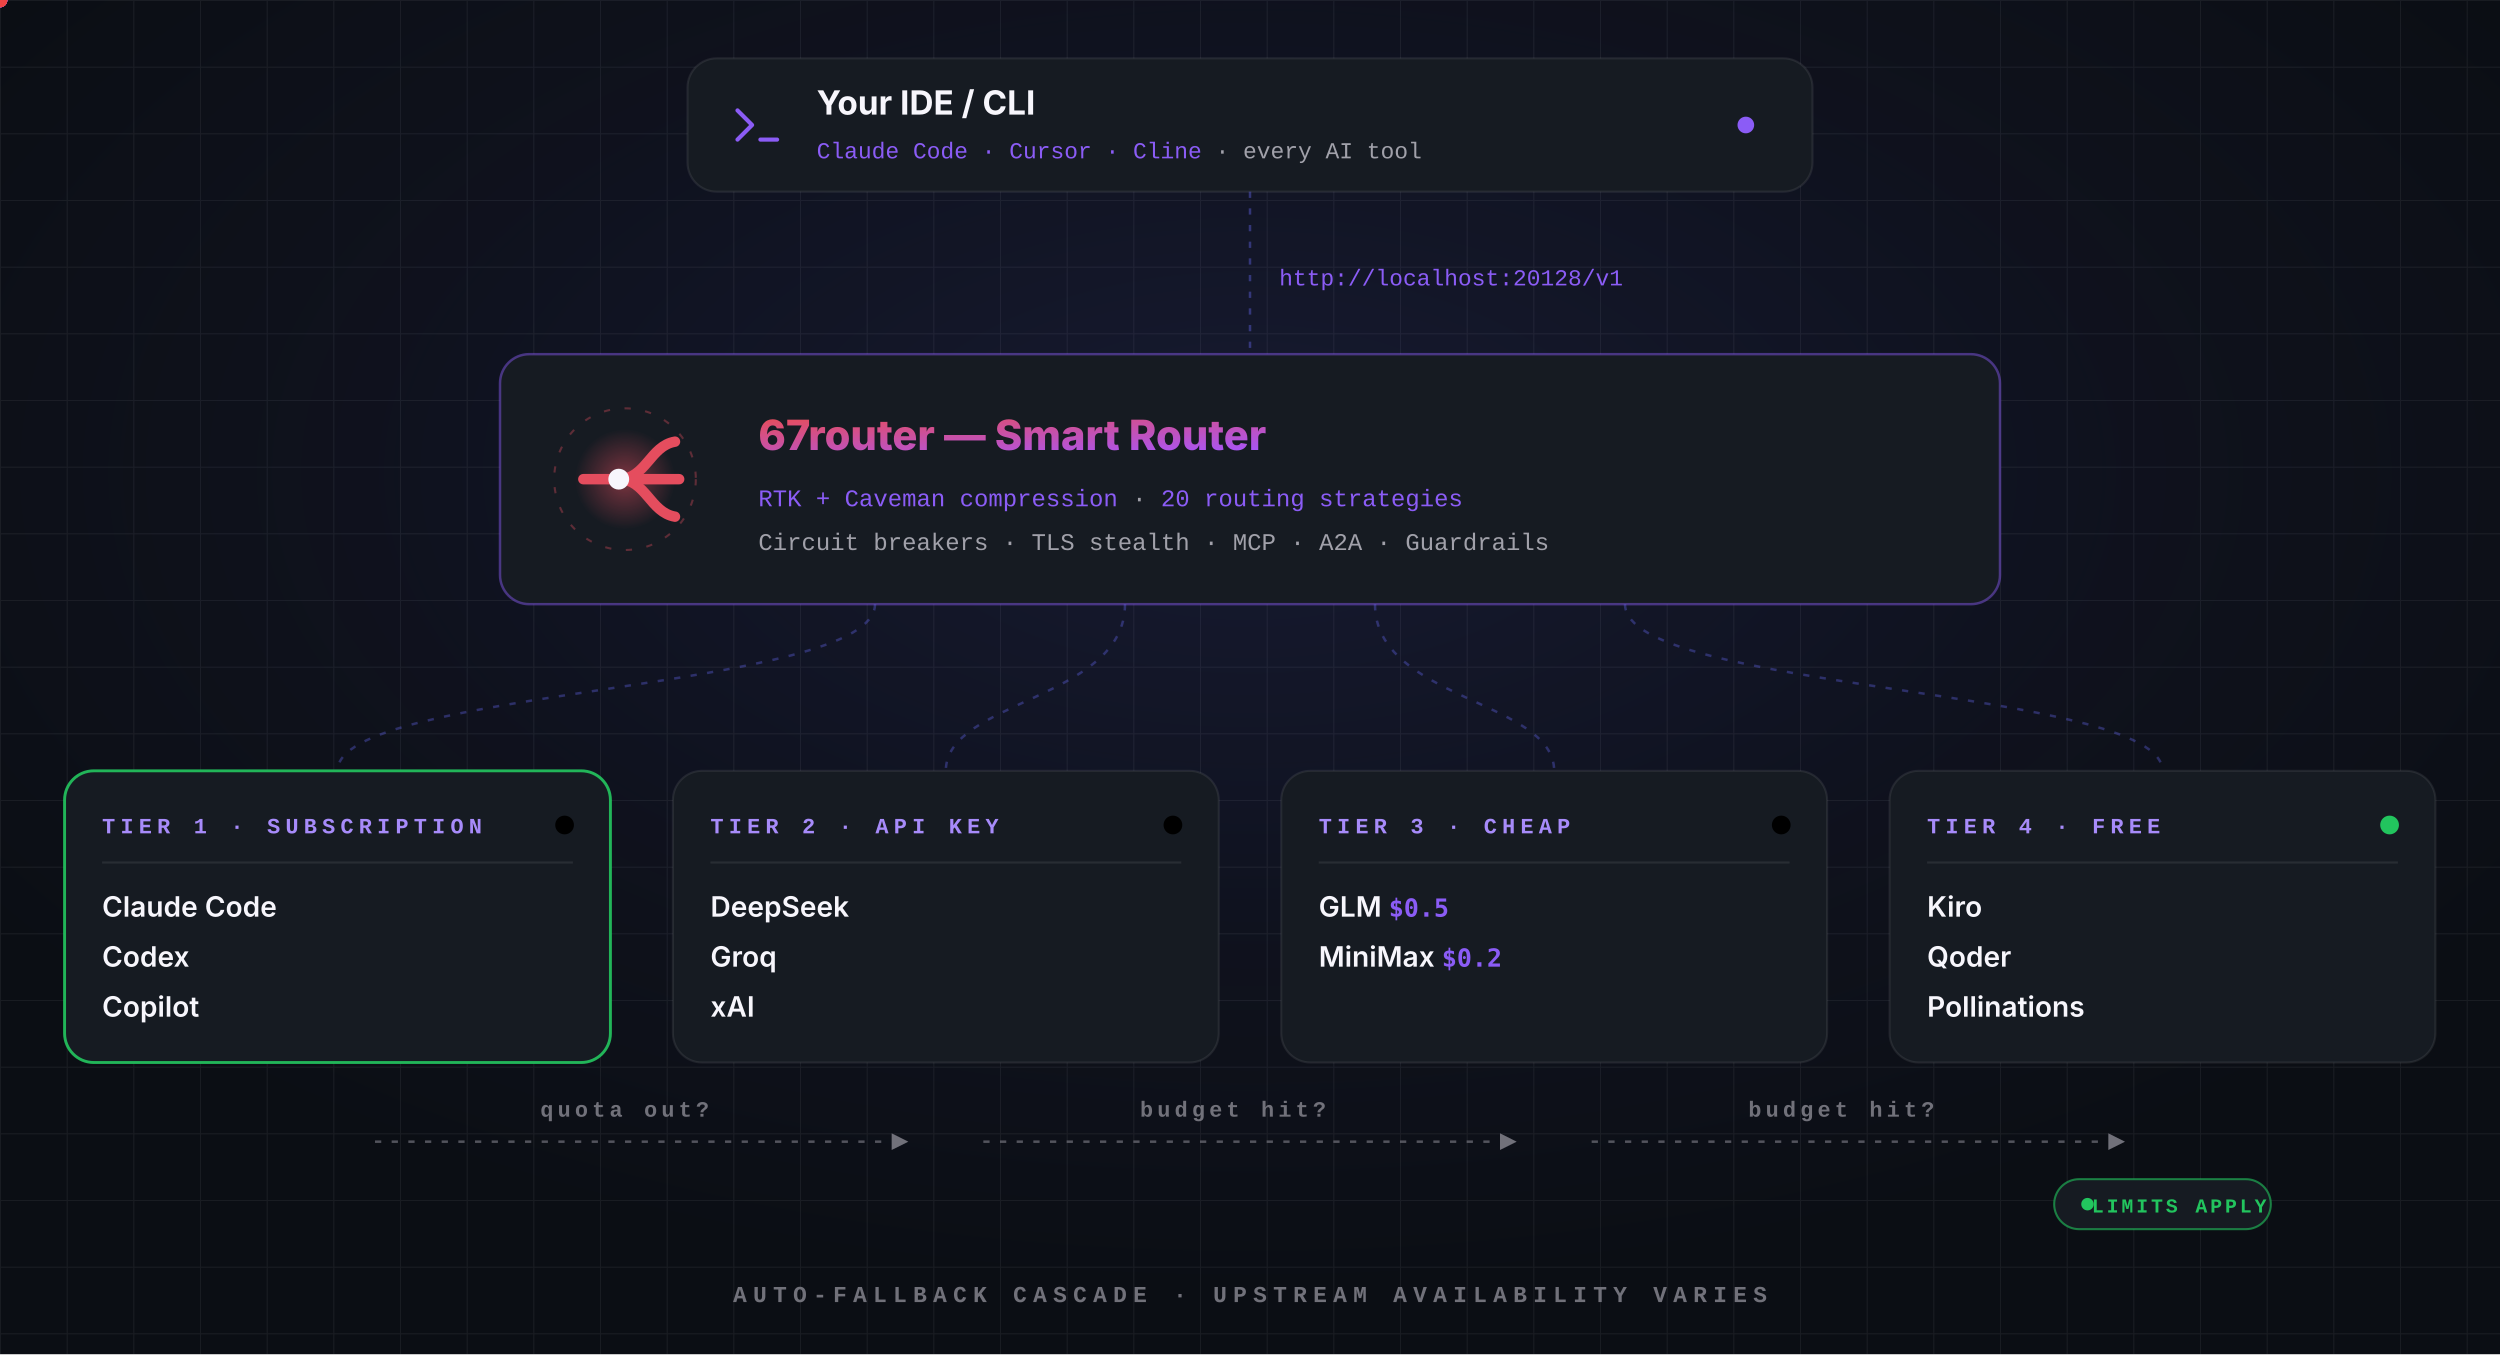
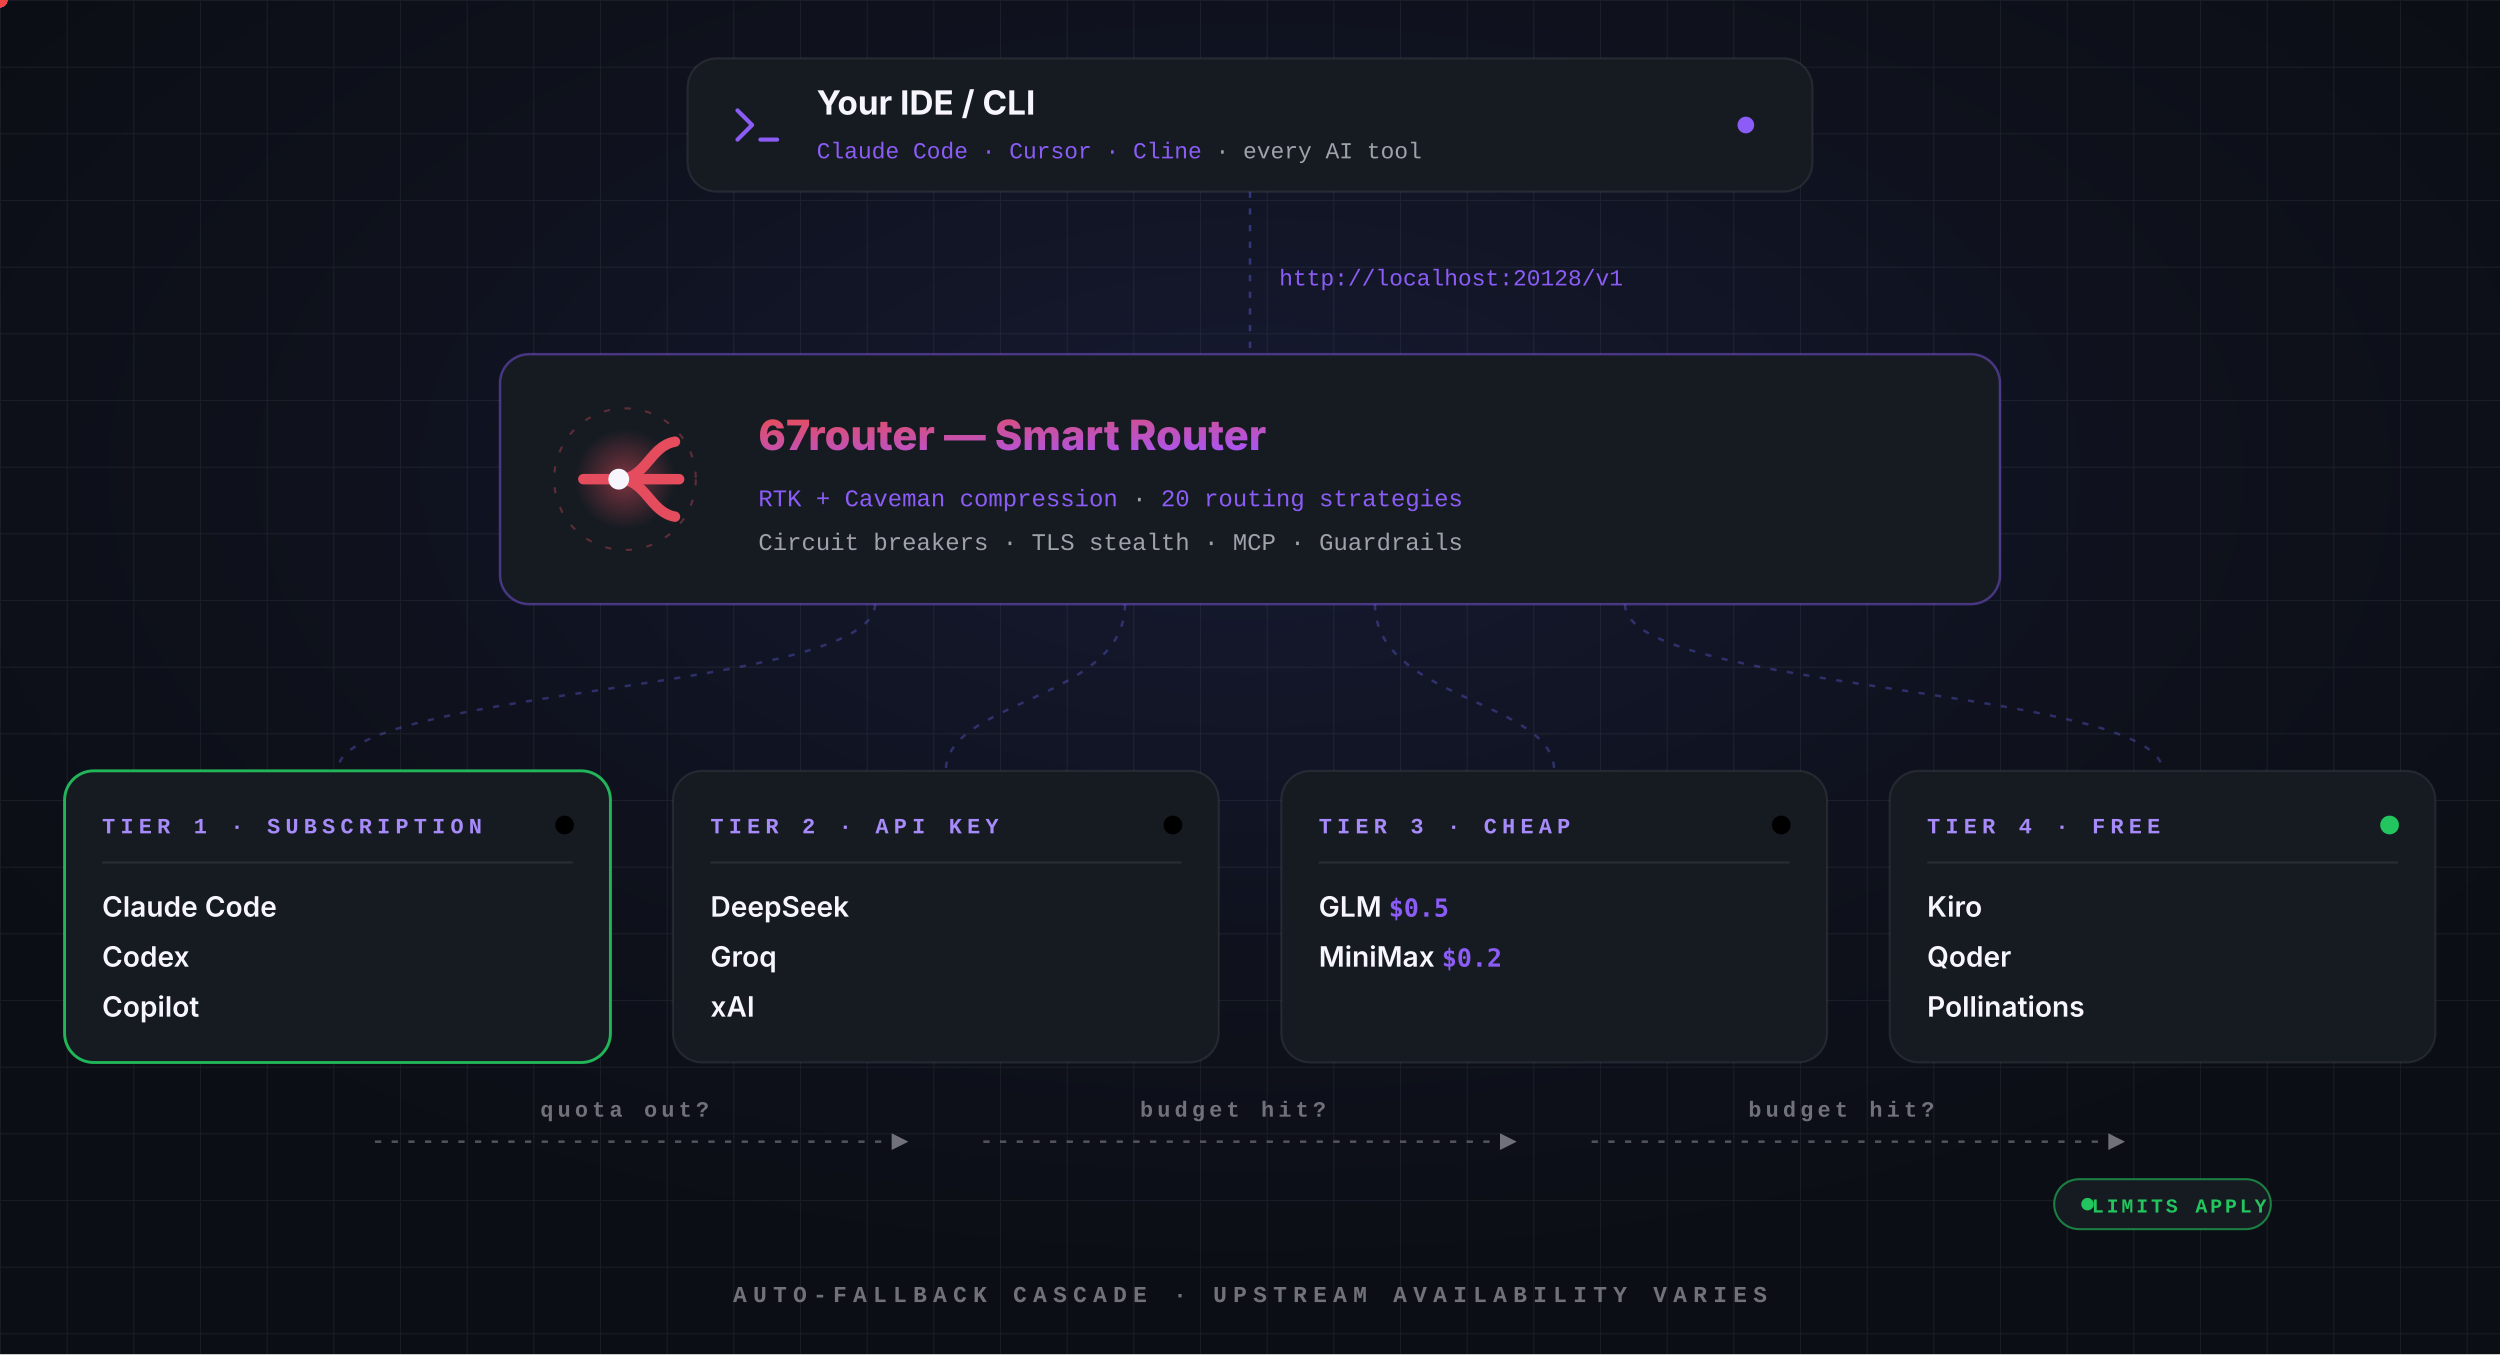
<svg xmlns="http://www.w3.org/2000/svg" viewBox="0 0 1200 650" role="img" aria-label="67router request flow — auto-fallback cascade across 4 provider tiers">
  <defs>
    <radialGradient id="hubGlow" cx="50%" cy="50%" r="50%">
      <stop offset="0%" stop-color="#e54d5e" stop-opacity="0.5" />
      <stop offset="100%" stop-color="#e54d5e" stop-opacity="0" />
    </radialGradient>
    <radialGradient id="bgGlow" cx="50%" cy="35%" r="60%">
      <stop offset="0%" stop-color="#6366f1" stop-opacity="0.13" />
      <stop offset="60%" stop-color="#6366f1" stop-opacity="0.04" />
      <stop offset="100%" stop-color="#6366f1" stop-opacity="0" />
    </radialGradient>
    <linearGradient id="cardGrad" x1="0" x2="0" y1="0" y2="1">
      <stop offset="0%" stop-color="#161b22" stop-opacity="1" />
      <stop offset="100%" stop-color="#161b22" stop-opacity="1" />
    </linearGradient>
    <path id="pIn" d="M 600,92 L 600,170" />
    <path id="pT1" d="M 420,290 C 420,332 162,330 162,370" />
    <path id="pT2" d="M 540,290 C 540,336 454,336 454,370" />
    <path id="pT3" d="M 660,290 C 660,336 746,336 746,370" />
    <path id="pT4" d="M 780,290 C 780,332 1038,330 1038,370" />
    <path id="pC1" d="M 180,548 L 428,548" />
    <path id="pC2" d="M 472,548 L 720,548" />
    <path id="pC3" d="M 764,548 L 1012,548" />
    <linearGradient id="gradBrand" x1="0" y1="0" x2="1" y2="1">
      <stop offset="0%" stop-color="#e54d5e" />
      <stop offset="100%" stop-color="#a855f7" />
    </linearGradient>
    <pattern id="gridPaper" width="32" height="32" patternUnits="userSpaceOnUse">
      <path d="M 32 0 L 0 0 0 32" fill="none" stroke="#ffffff" stroke-opacity="0.06" stroke-width="1" />
    </pattern>
  </defs>
  <rect width="1200" height="650" fill="#0b0e14" />
  <rect width="1200" height="650" fill="url(#gridPaper)" />
  <rect width="1200" height="650" fill="url(#bgGlow)" />
  <rect x="330" y="28" width="540" height="64" rx="14" fill="url(#cardGrad)" stroke="#ffffff" stroke-opacity="0.08" stroke-width="1" />
  <g transform="translate(362, 60)" stroke="#8b5cf6" stroke-width="2" stroke-linecap="round" stroke-linejoin="round" fill="none">
    <path d="M -8 -7 L -1 0 L -8 7" />
    <line x1="3" y1="7" x2="11" y2="7" />
  </g>
  <text x="392" y="55" font-family="Inter, 'Segoe UI', Arial, Helvetica, system-ui, sans-serif" font-size="16" font-weight="700" fill="#F7F6FC">Your IDE / CLI</text>
  <text x="392" y="76" font-family="Consolas, 'Courier New', monospace" font-size="11" fill="#a1a1aa">
    <tspan fill="#8b5cf6">Claude Code · Cursor · Cline</tspan> · every AI tool</text>
  <circle cx="838" cy="60" r="4" fill="#8b5cf6">
    <animate attributeName="opacity" values="1;0.4;1" dur="2.5s" repeatCount="indefinite" />
  </circle>
  <use href="#pIn" stroke="#6366f1" stroke-width="1.2" stroke-dasharray="3 5" opacity="0.4" />
  <text x="614" y="137" font-family="Consolas, 'Courier New', monospace" font-size="11" fill="#8b5cf6">http://localhost:20128/v1</text>
  <g fill="#a78bfa">
    <circle r="3.2">
      <animateMotion dur="1.6s" repeatCount="indefinite" begin="0s">
        <mpath href="#pIn" />
      </animateMotion>
      <animate attributeName="opacity" values="0;1;1;0" dur="1.6s" begin="0s" repeatCount="indefinite" />
    </circle>
    <circle r="3.2">
      <animateMotion dur="1.6s" repeatCount="indefinite" begin="0.55s">
        <mpath href="#pIn" />
      </animateMotion>
      <animate attributeName="opacity" values="0;1;1;0" dur="1.6s" begin="0.55s" repeatCount="indefinite" />
    </circle>
    <circle r="3.2">
      <animateMotion dur="1.6s" repeatCount="indefinite" begin="1.1s">
        <mpath href="#pIn" />
      </animateMotion>
      <animate attributeName="opacity" values="0;1;1;0" dur="1.6s" begin="1.1s" repeatCount="indefinite" />
    </circle>
  </g>
  <rect x="240" y="170" width="720" height="120" rx="14" fill="url(#cardGrad)" stroke="#8b5cf6" stroke-width="1.2" stroke-opacity="0.45" />
  <g transform="translate(258, 188)">
    <circle cx="42" cy="42" r="34" fill="none" stroke="#e54d5e" stroke-width="1" opacity="0.35" stroke-dasharray="3 7">
      <animateTransform attributeName="transform" type="rotate" from="0 42 42" to="360 42 42" dur="30s" repeatCount="indefinite" />
    </circle>
    <circle cx="42" cy="42" r="24" fill="url(#hubGlow)">
      <animate attributeName="r" values="22;30;22" dur="3.2s" repeatCount="indefinite" />
    </circle>
    <g stroke="#e54d5e" stroke-width="5" stroke-linecap="round" fill="none">
      <line x1="22" y1="42" x2="38" y2="42" />
      <path d="M 39 42 C 52 42, 54 26, 66 24" />
      <path d="M 39 42 C 54 42, 56 42, 68 42" />
      <path d="M 39 42 C 52 42, 54 58, 66 60" />
    </g>
    <circle cx="39" cy="42" r="5" fill="#f7f6fc">
      <animate attributeName="opacity" values="1;0.7;1" dur="1.8s" repeatCount="indefinite" />
    </circle>
  </g>
  <text x="364" y="216" font-family="Inter, 'Segoe UI', Arial, Helvetica, system-ui, sans-serif" font-size="20" font-weight="800" fill="url(#gradBrand)">67router — Smart Router</text>
  <text x="364" y="243" font-family="Consolas, 'Courier New', monospace" font-size="11.5" fill="#a1a1aa">
    <tspan fill="#8b5cf6">RTK + Caveman compression</tspan> · <tspan fill="#8b5cf6">20 routing strategies</tspan>
  </text>
-   <text x="364" y="264" font-family="Consolas, 'Courier New', monospace" font-size="11.5" fill="#a1a1aa">Circuit breakers · TLS stealth · MCP · A2A · Guardrails</text>
+   <text x="364" y="264" font-family="Consolas, 'Courier New', monospace" font-size="11.5" fill="#a1a1aa">Circuit breakers · TLS stealth · MCP · Guardrails</text>
  <g stroke="#6366f1" stroke-width="1.2" fill="none" stroke-dasharray="3 5" opacity="0.35">
    <use href="#pT1" />
    <use href="#pT2" />
    <use href="#pT3" />
    <use href="#pT4" />
  </g>
  <g fill="#8b5cf6">
    <g>
      <animate attributeName="opacity" values="1;1;0;0;1" keyTimes="0;0.23;0.27;0.96;1" dur="16s" repeatCount="indefinite" />
      <circle r="3.5">
        <animateMotion dur="1.4s" repeatCount="indefinite" begin="0s">
          <mpath href="#pT1" />
        </animateMotion>
        <animate attributeName="opacity" values="0;1;1;0" dur="1.4s" begin="0s" repeatCount="indefinite" />
      </circle>
      <circle r="3.5">
        <animateMotion dur="1.4s" repeatCount="indefinite" begin="0.7s">
          <mpath href="#pT1" />
        </animateMotion>
        <animate attributeName="opacity" values="0;1;1;0" dur="1.4s" begin="0.7s" repeatCount="indefinite" />
      </circle>
    </g>
    <g>
      <animate attributeName="opacity" values="0;0;1;1;0;0" keyTimes="0;0.24;0.28;0.48;0.52;1" dur="16s" repeatCount="indefinite" />
      <circle r="3.5">
        <animateMotion dur="1.4s" repeatCount="indefinite" begin="0s">
          <mpath href="#pT2" />
        </animateMotion>
        <animate attributeName="opacity" values="0;1;1;0" dur="1.4s" begin="0s" repeatCount="indefinite" />
      </circle>
      <circle r="3.5">
        <animateMotion dur="1.4s" repeatCount="indefinite" begin="0.7s">
          <mpath href="#pT2" />
        </animateMotion>
        <animate attributeName="opacity" values="0;1;1;0" dur="1.4s" begin="0.7s" repeatCount="indefinite" />
      </circle>
    </g>
    <g>
      <animate attributeName="opacity" values="0;0;1;1;0;0" keyTimes="0;0.49;0.53;0.73;0.77;1" dur="16s" repeatCount="indefinite" />
      <circle r="3.5">
        <animateMotion dur="1.4s" repeatCount="indefinite" begin="0s">
          <mpath href="#pT3" />
        </animateMotion>
        <animate attributeName="opacity" values="0;1;1;0" dur="1.4s" begin="0s" repeatCount="indefinite" />
      </circle>
      <circle r="3.5">
        <animateMotion dur="1.4s" repeatCount="indefinite" begin="0.7s">
          <mpath href="#pT3" />
        </animateMotion>
        <animate attributeName="opacity" values="0;1;1;0" dur="1.4s" begin="0.7s" repeatCount="indefinite" />
      </circle>
    </g>
    <g>
      <animate attributeName="opacity" values="0;0;1;1;0" keyTimes="0;0.74;0.78;0.985;1" dur="16s" repeatCount="indefinite" />
      <circle r="3.5">
        <animateMotion dur="1.4s" repeatCount="indefinite" begin="0s">
          <mpath href="#pT4" />
        </animateMotion>
        <animate attributeName="opacity" values="0;1;1;0" dur="1.4s" begin="0s" repeatCount="indefinite" />
      </circle>
      <circle r="3.5">
        <animateMotion dur="1.4s" repeatCount="indefinite" begin="0.7s">
          <mpath href="#pT4" />
        </animateMotion>
        <animate attributeName="opacity" values="0;1;1;0" dur="1.4s" begin="0.7s" repeatCount="indefinite" />
      </circle>
    </g>
  </g>
  <g transform="translate(31, 370)">
    <rect width="262" height="140" rx="14" fill="url(#cardGrad)" stroke="#ffffff" stroke-opacity="0.08" stroke-width="1" />
    <rect width="262" height="140" rx="14" fill="none" stroke="#22c55e" stroke-width="1.4" stroke-opacity="0.9">
      <animate attributeName="stroke-opacity" values="0.9;0.9;0;0;0.9" keyTimes="0;0.23;0.27;0.96;1" dur="16s" repeatCount="indefinite" />
    </rect>
    <text x="18" y="30" font-family="Consolas, 'Courier New', monospace" font-size="10.5" letter-spacing="2.5" font-weight="700" fill="#a78bfa">TIER 1 · SUBSCRIPTION</text>
    <circle cx="240" cy="26" r="4.5">
      <animate attributeName="fill" values="#22c55e;#22c55e;#ef4444;#ef4444;#22c55e" keyTimes="0;0.23;0.28;0.985;1" dur="16s" repeatCount="indefinite" />
      <animate attributeName="opacity" values="1;0.45;1" dur="1.8s" repeatCount="indefinite" />
    </circle>
    <line x1="18" y1="44" x2="244" y2="44" stroke="#ffffff" stroke-opacity="0.08" stroke-width="1" />
    <g font-family="Inter, 'Segoe UI', Arial, Helvetica, system-ui, sans-serif" font-size="13.5" font-weight="600" fill="#F7F6FC">
      <text x="18" y="70">Claude Code</text>
      <text x="18" y="94">Codex</text>
      <text x="18" y="118">Copilot</text>
    </g>
  </g>
  <g transform="translate(323, 370)">
    <rect width="262" height="140" rx="14" fill="url(#cardGrad)" stroke="#ffffff" stroke-opacity="0.08" stroke-width="1" />
    <rect width="262" height="140" rx="14" fill="none" stroke="#22c55e" stroke-width="1.4" stroke-opacity="0">
      <animate attributeName="stroke-opacity" values="0;0;0.9;0.9;0;0" keyTimes="0;0.24;0.28;0.48;0.52;1" dur="16s" repeatCount="indefinite" />
    </rect>
    <text x="18" y="30" font-family="Consolas, 'Courier New', monospace" font-size="10.5" letter-spacing="2.5" font-weight="700" fill="#a78bfa">TIER 2 · API KEY</text>
    <circle cx="240" cy="26" r="4.5">
      <animate attributeName="fill" values="#71717a;#71717a;#22c55e;#22c55e;#ef4444;#ef4444;#71717a" keyTimes="0;0.24;0.28;0.48;0.53;0.985;1" dur="16s" repeatCount="indefinite" />
      <animate attributeName="opacity" values="1;0.5;1" dur="1.8s" repeatCount="indefinite" />
    </circle>
    <line x1="18" y1="44" x2="244" y2="44" stroke="#ffffff" stroke-opacity="0.08" stroke-width="1" />
    <g font-family="Inter, 'Segoe UI', Arial, Helvetica, system-ui, sans-serif" font-size="13.5" font-weight="600" fill="#F7F6FC">
      <text x="18" y="70">DeepSeek</text>
      <text x="18" y="94">Groq</text>
      <text x="18" y="118">xAI</text>
    </g>
  </g>
  <g transform="translate(615, 370)">
    <rect width="262" height="140" rx="14" fill="url(#cardGrad)" stroke="#ffffff" stroke-opacity="0.08" stroke-width="1" />
    <rect width="262" height="140" rx="14" fill="none" stroke="#22c55e" stroke-width="1.4" stroke-opacity="0">
      <animate attributeName="stroke-opacity" values="0;0;0.9;0.9;0;0" keyTimes="0;0.49;0.53;0.73;0.77;1" dur="16s" repeatCount="indefinite" />
    </rect>
    <text x="18" y="30" font-family="Consolas, 'Courier New', monospace" font-size="10.5" letter-spacing="2.5" font-weight="700" fill="#a78bfa">TIER 3 · CHEAP</text>
    <circle cx="240" cy="26" r="4.5">
      <animate attributeName="fill" values="#71717a;#71717a;#22c55e;#22c55e;#ef4444;#ef4444;#71717a" keyTimes="0;0.49;0.53;0.73;0.78;0.985;1" dur="16s" repeatCount="indefinite" />
      <animate attributeName="opacity" values="1;0.5;1" dur="1.8s" repeatCount="indefinite" />
    </circle>
    <line x1="18" y1="44" x2="244" y2="44" stroke="#ffffff" stroke-opacity="0.08" stroke-width="1" />
    <g font-family="Inter, 'Segoe UI', Arial, Helvetica, system-ui, sans-serif" font-size="13.5" font-weight="600" fill="#F7F6FC">
      <text x="18" y="70">GLM <tspan font-family="Consolas, monospace" font-size="12" fill="#8b5cf6">$0.5</tspan>
      </text>
      <text x="18" y="94">MiniMax <tspan font-family="Consolas, monospace" font-size="12" fill="#8b5cf6">$0.2</tspan>
      </text>
    </g>
  </g>
  <g transform="translate(907, 370)">
    <rect width="262" height="140" rx="14" fill="url(#cardGrad)" stroke="#ffffff" stroke-opacity="0.08" stroke-width="1" />
    <rect width="262" height="140" rx="14" fill="none" stroke="#22c55e" stroke-width="1.4" stroke-opacity="0">
      <animate attributeName="stroke-opacity" values="0;0;0.9;0.9;0" keyTimes="0;0.74;0.78;0.985;1" dur="16s" repeatCount="indefinite" />
    </rect>
    <text x="18" y="30" font-family="Consolas, 'Courier New', monospace" font-size="10.5" letter-spacing="2.5" font-weight="700" fill="#a78bfa">TIER 4 · FREE</text>
    <circle cx="240" cy="26" r="4.5" fill="#22c55e">
      <animate attributeName="opacity" values="1;0.45;1" dur="1.8s" repeatCount="indefinite" />
    </circle>
    <line x1="18" y1="44" x2="244" y2="44" stroke="#ffffff" stroke-opacity="0.08" stroke-width="1" />
    <g font-family="Inter, 'Segoe UI', Arial, Helvetica, system-ui, sans-serif" font-size="13.5" font-weight="600" fill="#F7F6FC">
      <text x="18" y="70">Kiro</text>
      <text x="18" y="94">Qoder</text>
      <text x="18" y="118">Pollinations</text>
    </g>
  </g>
  <g stroke="#71717a" stroke-width="1.2" fill="none" stroke-dasharray="3 5" opacity="0.7">
    <use href="#pC1" />
    <use href="#pC2" />
    <use href="#pC3" />
  </g>
  <polygon points="428,544 436,548 428,552" fill="#71717a" />
  <polygon points="720,544 728,548 720,552" fill="#71717a" />
  <polygon points="1012,544 1020,548 1012,552" fill="#71717a" />
  <text x="304" y="536" font-family="Consolas, 'Courier New', monospace" font-size="10.5" letter-spacing="2" font-weight="700" fill="#71717a" text-anchor="middle">
    quota out?
    <animate attributeName="fill" values="#71717a;#71717a;#ef4444;#ef4444;#71717a;#71717a" keyTimes="0;0.21;0.23;0.29;0.32;1" dur="16s" repeatCount="indefinite" />
  </text>
  <text x="596" y="536" font-family="Consolas, 'Courier New', monospace" font-size="10.5" letter-spacing="2" font-weight="700" fill="#71717a" text-anchor="middle">
    budget hit?
    <animate attributeName="fill" values="#71717a;#71717a;#ef4444;#ef4444;#71717a;#71717a" keyTimes="0;0.46;0.48;0.54;0.57;1" dur="16s" repeatCount="indefinite" />
  </text>
  <text x="888" y="536" font-family="Consolas, 'Courier New', monospace" font-size="10.5" letter-spacing="2" font-weight="700" fill="#71717a" text-anchor="middle">
    budget hit?
    <animate attributeName="fill" values="#71717a;#71717a;#ef4444;#ef4444;#71717a;#71717a" keyTimes="0;0.71;0.73;0.79;0.82;1" dur="16s" repeatCount="indefinite" />
  </text>
  <circle r="3.5" fill="#ef4444">
    <animateMotion dur="16s" repeatCount="indefinite" calcMode="linear" keyPoints="0;0;1;1" keyTimes="0;0.235;0.27;1">
      <mpath href="#pC1" />
    </animateMotion>
    <animate attributeName="opacity" values="0;0;1;1;0;0" keyTimes="0;0.235;0.245;0.265;0.275;1" dur="16s" repeatCount="indefinite" />
  </circle>
  <circle r="3.5" fill="#ef4444">
    <animateMotion dur="16s" repeatCount="indefinite" calcMode="linear" keyPoints="0;0;1;1" keyTimes="0;0.485;0.52;1">
      <mpath href="#pC2" />
    </animateMotion>
    <animate attributeName="opacity" values="0;0;1;1;0;0" keyTimes="0;0.485;0.495;0.515;0.525;1" dur="16s" repeatCount="indefinite" />
  </circle>
  <circle r="3.5" fill="#ef4444">
    <animateMotion dur="16s" repeatCount="indefinite" calcMode="linear" keyPoints="0;0;1;1" keyTimes="0;0.735;0.77;1">
      <mpath href="#pC3" />
    </animateMotion>
    <animate attributeName="opacity" values="0;0;1;1;0;0" keyTimes="0;0.735;0.745;0.765;0.775;1" dur="16s" repeatCount="indefinite" />
  </circle>
  <g transform="translate(986, 566)">
    <rect width="104" height="24" rx="12" fill="#161b22" stroke="#22c55e" stroke-width="1" stroke-opacity="0.6" />
    <circle cx="16" cy="12" r="3" fill="#22c55e">
      <animate attributeName="opacity" values="1;0.35;1" dur="1.6s" repeatCount="indefinite" />
    </circle>
    <text x="60" y="16" text-anchor="middle" font-family="Consolas, 'Courier New', monospace" font-size="9.5" letter-spacing="1.4" font-weight="700" fill="#22c55e">LIMITS APPLY</text>
  </g>
  <text x="600" y="625" font-family="Consolas, 'Courier New', monospace" font-size="11" letter-spacing="3" font-weight="700" fill="#71717a" text-anchor="middle">AUTO-FALLBACK CASCADE · UPSTREAM AVAILABILITY VARIES</text>
</svg>
